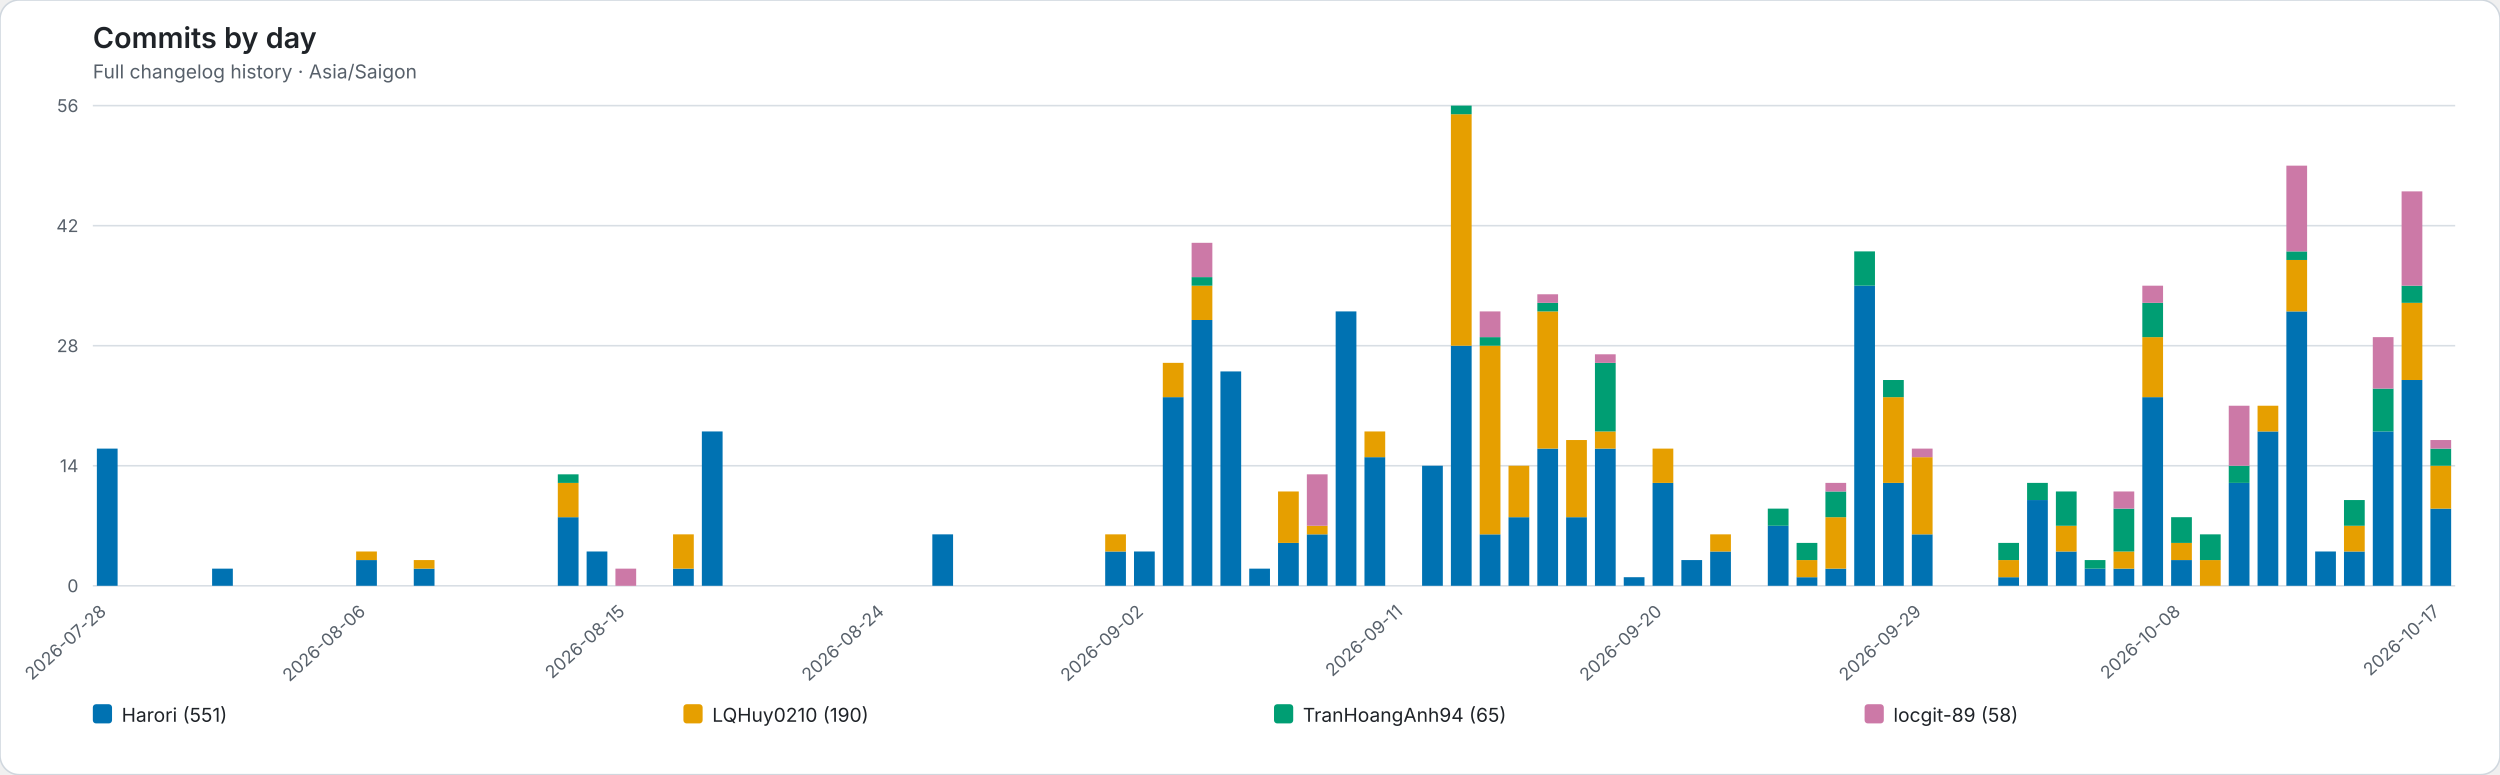
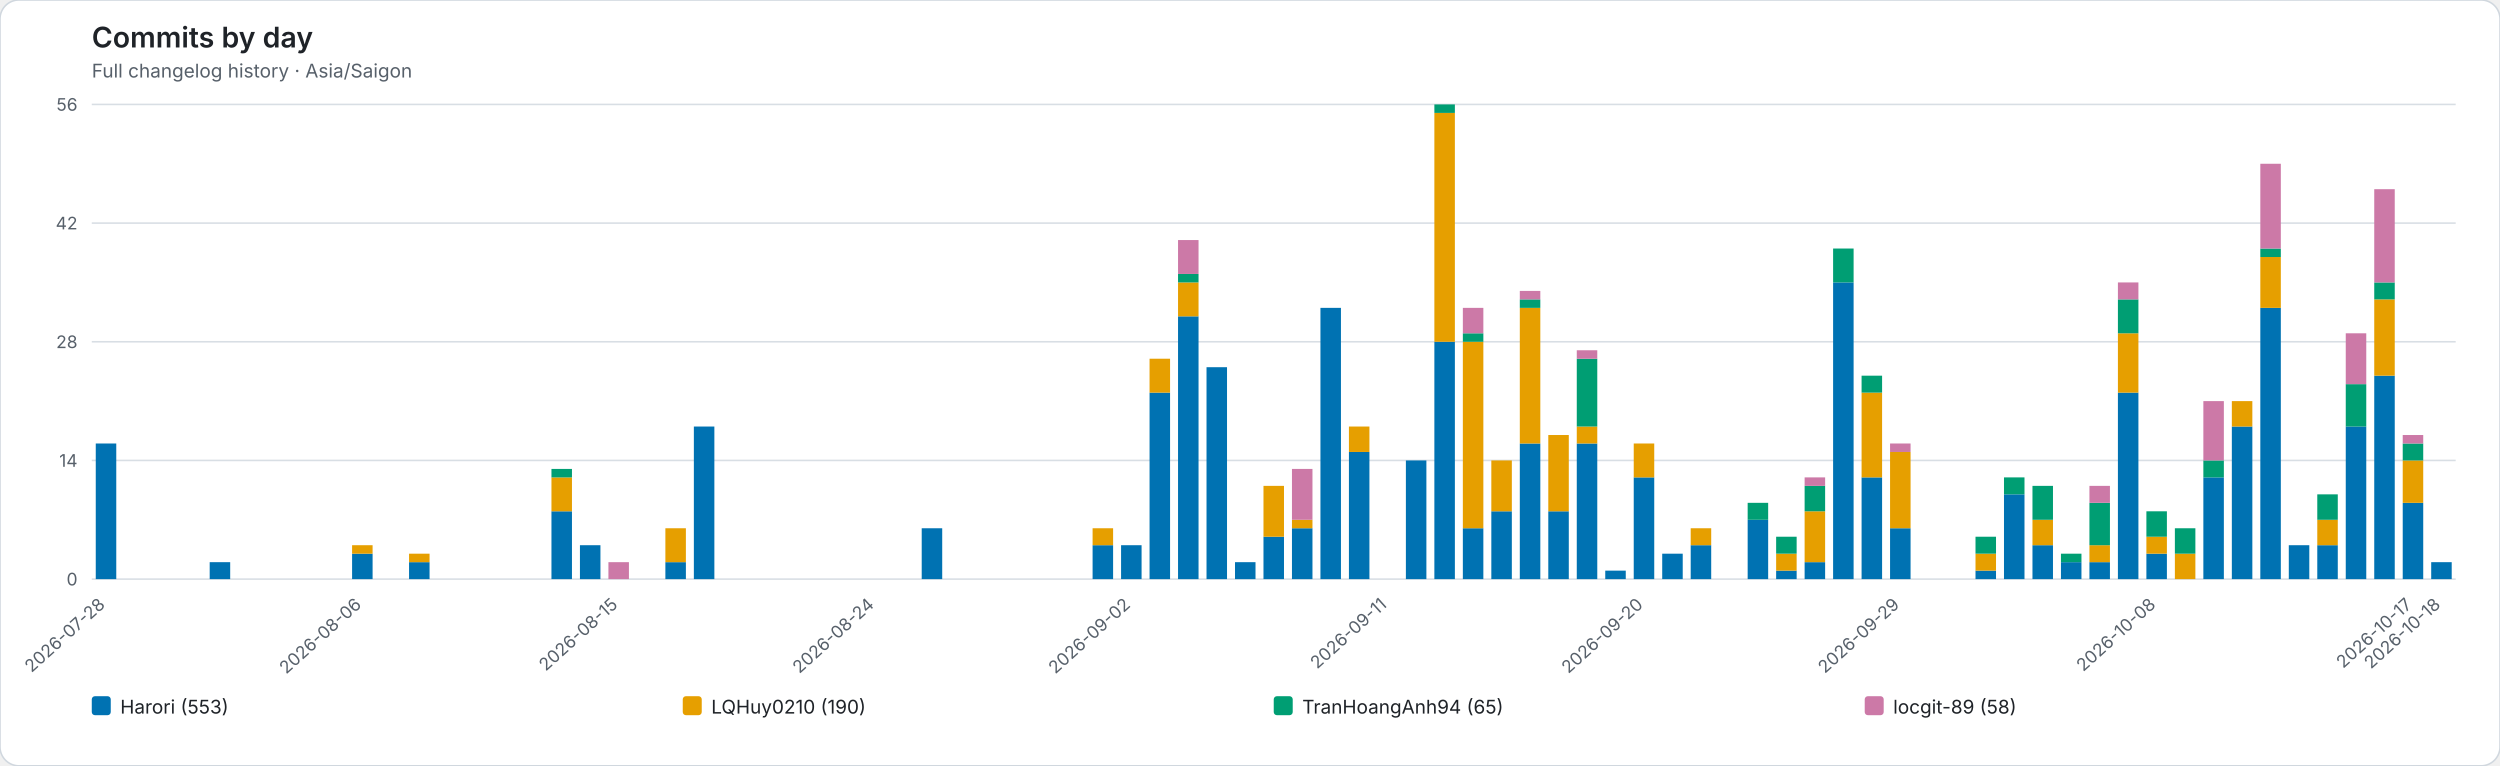
- <svg xmlns="http://www.w3.org/2000/svg" role="img" viewBox="0 0 1562 484">
-   <rect width="1562" height="484" rx="12" fill="#ffffff" stroke="#d0d7de" />
+ <svg xmlns="http://www.w3.org/2000/svg" role="img" viewBox="0 0 1580 484">
+   <rect width="1580" height="484" rx="12" fill="#ffffff" stroke="#d0d7de" />
  <style>text{font-family:system-ui,-apple-system,BlinkMacSystemFont,"Segoe UI",sans-serif}.axis{fill:#57606a;font-size:11px}.heading{fill:#1f2328;font-size:18px;font-weight:600}.subheading{fill:#57606a;font-size:12px}.grid{stroke:#d8dee4;stroke-width:1}.legend{fill:#1f2328;font-size:12px}</style>
  <text class="heading" x="58" y="30">Commits by day</text>
  <text class="subheading" x="58" y="49">Full changelog history · Asia/Saigon</text>
-   <line class="grid" x1="58" y1="366.00" x2="1534" y2="366.00" />
+   <line class="grid" x1="58" y1="366.00" x2="1552" y2="366.00" />
  <text class="axis" x="49" y="370.00" text-anchor="end">0</text>
-   <line class="grid" x1="58" y1="291.00" x2="1534" y2="291.00" />
+   <line class="grid" x1="58" y1="291.00" x2="1552" y2="291.00" />
  <text class="axis" x="49" y="295.00" text-anchor="end">14</text>
-   <line class="grid" x1="58" y1="216.00" x2="1534" y2="216.00" />
+   <line class="grid" x1="58" y1="216.00" x2="1552" y2="216.00" />
  <text class="axis" x="49" y="220.00" text-anchor="end">28</text>
-   <line class="grid" x1="58" y1="141.00" x2="1534" y2="141.00" />
+   <line class="grid" x1="58" y1="141.00" x2="1552" y2="141.00" />
  <text class="axis" x="49" y="145.00" text-anchor="end">42</text>
-   <line class="grid" x1="58" y1="66.00" x2="1534" y2="66.00" />
+   <line class="grid" x1="58" y1="66.00" x2="1552" y2="66.00" />
  <text class="axis" x="49" y="70.00" text-anchor="end">56</text>
  <g data-date="2026-07-28">
    <rect x="60.52" y="280.29" width="12.96" height="85.71" fill="#0072B2" />
  </g>
  <text class="axis" x="67.00" y="383" text-anchor="end" transform="rotate(-42 67.00 383)">2026-07-28</text>
  <g data-date="2026-07-29">
  </g>
  <g data-date="2026-07-30">
  </g>
  <g data-date="2026-07-31">
  </g>
  <g data-date="2026-08-01">
    <rect x="132.52" y="355.29" width="12.96" height="10.71" fill="#0072B2" />
  </g>
  <g data-date="2026-08-02">
  </g>
  <g data-date="2026-08-03">
  </g>
  <g data-date="2026-08-04">
  </g>
  <g data-date="2026-08-05">
  </g>
  <g data-date="2026-08-06">
    <rect x="222.52" y="349.93" width="12.96" height="16.07" fill="#0072B2" />
    <rect x="222.52" y="344.57" width="12.96" height="5.36" fill="#E69F00" />
  </g>
  <text class="axis" x="229.00" y="383" text-anchor="end" transform="rotate(-42 229.00 383)">2026-08-06</text>
  <g data-date="2026-08-07">
  </g>
  <g data-date="2026-08-08">
    <rect x="258.52" y="355.29" width="12.96" height="10.71" fill="#0072B2" />
    <rect x="258.52" y="349.93" width="12.96" height="5.36" fill="#E69F00" />
  </g>
  <g data-date="2026-08-09">
  </g>
  <g data-date="2026-08-10">
  </g>
  <g data-date="2026-08-11">
  </g>
  <g data-date="2026-08-12">
  </g>
  <g data-date="2026-08-13">
    <rect x="348.52" y="323.14" width="12.96" height="42.86" fill="#0072B2" />
    <rect x="348.52" y="301.71" width="12.96" height="21.43" fill="#E69F00" />
    <rect x="348.52" y="296.36" width="12.96" height="5.36" fill="#009E73" />
  </g>
  <g data-date="2026-08-14">
    <rect x="366.52" y="344.57" width="12.96" height="21.43" fill="#0072B2" />
  </g>
  <g data-date="2026-08-15">
    <rect x="384.52" y="355.29" width="12.96" height="10.71" fill="#CC79A7" />
  </g>
  <text class="axis" x="391.00" y="383" text-anchor="end" transform="rotate(-42 391.00 383)">2026-08-15</text>
  <g data-date="2026-08-16">
  </g>
  <g data-date="2026-08-17">
    <rect x="420.52" y="355.29" width="12.96" height="10.71" fill="#0072B2" />
    <rect x="420.52" y="333.86" width="12.96" height="21.43" fill="#E69F00" />
  </g>
  <g data-date="2026-08-18">
    <rect x="438.52" y="269.57" width="12.96" height="96.43" fill="#0072B2" />
  </g>
  <g data-date="2026-08-19">
  </g>
  <g data-date="2026-08-20">
  </g>
  <g data-date="2026-08-21">
  </g>
  <g data-date="2026-08-22">
  </g>
  <g data-date="2026-08-23">
  </g>
  <g data-date="2026-08-24">
  </g>
  <text class="axis" x="553.00" y="383" text-anchor="end" transform="rotate(-42 553.00 383)">2026-08-24</text>
  <g data-date="2026-08-25">
  </g>
  <g data-date="2026-08-26">
    <rect x="582.52" y="333.86" width="12.96" height="32.14" fill="#0072B2" />
  </g>
  <g data-date="2026-08-27">
  </g>
  <g data-date="2026-08-28">
  </g>
  <g data-date="2026-08-29">
  </g>
  <g data-date="2026-08-30">
  </g>
  <g data-date="2026-08-31">
  </g>
  <g data-date="2026-09-01">
    <rect x="690.52" y="344.57" width="12.96" height="21.43" fill="#0072B2" />
    <rect x="690.52" y="333.86" width="12.96" height="10.71" fill="#E69F00" />
  </g>
  <g data-date="2026-09-02">
    <rect x="708.52" y="344.57" width="12.96" height="21.43" fill="#0072B2" />
  </g>
  <text class="axis" x="715.00" y="383" text-anchor="end" transform="rotate(-42 715.00 383)">2026-09-02</text>
  <g data-date="2026-09-03">
    <rect x="726.52" y="248.14" width="12.96" height="117.86" fill="#0072B2" />
    <rect x="726.52" y="226.71" width="12.96" height="21.43" fill="#E69F00" />
  </g>
  <g data-date="2026-09-04">
    <rect x="744.52" y="199.93" width="12.96" height="166.07" fill="#0072B2" />
    <rect x="744.52" y="178.50" width="12.96" height="21.43" fill="#E69F00" />
    <rect x="744.52" y="173.14" width="12.96" height="5.36" fill="#009E73" />
    <rect x="744.52" y="151.71" width="12.96" height="21.43" fill="#CC79A7" />
  </g>
  <g data-date="2026-09-05">
    <rect x="762.52" y="232.07" width="12.96" height="133.93" fill="#0072B2" />
  </g>
  <g data-date="2026-09-06">
    <rect x="780.52" y="355.29" width="12.96" height="10.71" fill="#0072B2" />
  </g>
  <g data-date="2026-09-07">
    <rect x="798.52" y="339.21" width="12.96" height="26.79" fill="#0072B2" />
    <rect x="798.52" y="307.07" width="12.96" height="32.14" fill="#E69F00" />
  </g>
  <g data-date="2026-09-08">
    <rect x="816.52" y="333.86" width="12.96" height="32.14" fill="#0072B2" />
    <rect x="816.52" y="328.50" width="12.96" height="5.36" fill="#E69F00" />
    <rect x="816.52" y="296.36" width="12.96" height="32.14" fill="#CC79A7" />
  </g>
  <g data-date="2026-09-09">
    <rect x="834.52" y="194.57" width="12.96" height="171.43" fill="#0072B2" />
  </g>
  <g data-date="2026-09-10">
    <rect x="852.52" y="285.64" width="12.96" height="80.36" fill="#0072B2" />
    <rect x="852.52" y="269.57" width="12.96" height="16.07" fill="#E69F00" />
  </g>
  <g data-date="2026-09-11">
  </g>
  <text class="axis" x="877.00" y="383" text-anchor="end" transform="rotate(-42 877.00 383)">2026-09-11</text>
  <g data-date="2026-09-12">
    <rect x="888.52" y="291.00" width="12.96" height="75.00" fill="#0072B2" />
  </g>
  <g data-date="2026-09-13">
    <rect x="906.52" y="216.00" width="12.96" height="150.00" fill="#0072B2" />
    <rect x="906.52" y="71.36" width="12.96" height="144.64" fill="#E69F00" />
    <rect x="906.52" y="66.00" width="12.96" height="5.36" fill="#009E73" />
  </g>
  <g data-date="2026-09-14">
    <rect x="924.52" y="333.86" width="12.96" height="32.14" fill="#0072B2" />
    <rect x="924.52" y="216.00" width="12.96" height="117.86" fill="#E69F00" />
    <rect x="924.52" y="210.64" width="12.96" height="5.36" fill="#009E73" />
    <rect x="924.52" y="194.57" width="12.96" height="16.07" fill="#CC79A7" />
  </g>
  <g data-date="2026-09-15">
    <rect x="942.52" y="323.14" width="12.96" height="42.86" fill="#0072B2" />
    <rect x="942.52" y="291.00" width="12.96" height="32.14" fill="#E69F00" />
  </g>
  <g data-date="2026-09-16">
    <rect x="960.52" y="280.29" width="12.96" height="85.71" fill="#0072B2" />
    <rect x="960.52" y="194.57" width="12.96" height="85.71" fill="#E69F00" />
    <rect x="960.52" y="189.21" width="12.96" height="5.36" fill="#009E73" />
    <rect x="960.52" y="183.86" width="12.96" height="5.36" fill="#CC79A7" />
  </g>
  <g data-date="2026-09-17">
    <rect x="978.52" y="323.14" width="12.96" height="42.86" fill="#0072B2" />
    <rect x="978.52" y="274.93" width="12.96" height="48.21" fill="#E69F00" />
  </g>
  <g data-date="2026-09-18">
    <rect x="996.52" y="280.29" width="12.96" height="85.71" fill="#0072B2" />
    <rect x="996.52" y="269.57" width="12.96" height="10.71" fill="#E69F00" />
    <rect x="996.52" y="226.71" width="12.96" height="42.86" fill="#009E73" />
    <rect x="996.52" y="221.36" width="12.96" height="5.36" fill="#CC79A7" />
  </g>
  <g data-date="2026-09-19">
    <rect x="1014.52" y="360.64" width="12.96" height="5.36" fill="#0072B2" />
  </g>
  <g data-date="2026-09-20">
    <rect x="1032.52" y="301.71" width="12.96" height="64.29" fill="#0072B2" />
    <rect x="1032.52" y="280.29" width="12.96" height="21.43" fill="#E69F00" />
  </g>
  <text class="axis" x="1039.00" y="383" text-anchor="end" transform="rotate(-42 1039.00 383)">2026-09-20</text>
  <g data-date="2026-09-21">
    <rect x="1050.52" y="349.93" width="12.96" height="16.07" fill="#0072B2" />
  </g>
  <g data-date="2026-09-22">
    <rect x="1068.52" y="344.57" width="12.96" height="21.43" fill="#0072B2" />
    <rect x="1068.52" y="333.86" width="12.96" height="10.71" fill="#E69F00" />
  </g>
  <g data-date="2026-09-23">
  </g>
  <g data-date="2026-09-24">
    <rect x="1104.52" y="328.50" width="12.96" height="37.50" fill="#0072B2" />
    <rect x="1104.52" y="317.79" width="12.96" height="10.71" fill="#009E73" />
  </g>
  <g data-date="2026-09-25">
    <rect x="1122.52" y="360.64" width="12.96" height="5.36" fill="#0072B2" />
    <rect x="1122.52" y="349.93" width="12.96" height="10.71" fill="#E69F00" />
    <rect x="1122.52" y="339.21" width="12.96" height="10.71" fill="#009E73" />
  </g>
  <g data-date="2026-09-26">
    <rect x="1140.52" y="355.29" width="12.96" height="10.71" fill="#0072B2" />
    <rect x="1140.52" y="323.14" width="12.96" height="32.14" fill="#E69F00" />
    <rect x="1140.52" y="307.07" width="12.96" height="16.07" fill="#009E73" />
    <rect x="1140.52" y="301.71" width="12.96" height="5.36" fill="#CC79A7" />
  </g>
  <g data-date="2026-09-27">
    <rect x="1158.52" y="178.50" width="12.96" height="187.50" fill="#0072B2" />
    <rect x="1158.52" y="157.07" width="12.96" height="21.43" fill="#009E73" />
  </g>
  <g data-date="2026-09-28">
    <rect x="1176.52" y="301.71" width="12.96" height="64.29" fill="#0072B2" />
    <rect x="1176.52" y="248.14" width="12.96" height="53.57" fill="#E69F00" />
    <rect x="1176.52" y="237.43" width="12.96" height="10.71" fill="#009E73" />
  </g>
  <g data-date="2026-09-29">
    <rect x="1194.52" y="333.86" width="12.96" height="32.14" fill="#0072B2" />
    <rect x="1194.52" y="285.64" width="12.96" height="48.21" fill="#E69F00" />
    <rect x="1194.52" y="280.29" width="12.96" height="5.36" fill="#CC79A7" />
  </g>
  <text class="axis" x="1201.00" y="383" text-anchor="end" transform="rotate(-42 1201.00 383)">2026-09-29</text>
  <g data-date="2026-09-30">
  </g>
  <g data-date="2026-10-01">
  </g>
  <g data-date="2026-10-02">
    <rect x="1248.52" y="360.64" width="12.96" height="5.36" fill="#0072B2" />
    <rect x="1248.52" y="349.93" width="12.96" height="10.71" fill="#E69F00" />
    <rect x="1248.52" y="339.21" width="12.96" height="10.71" fill="#009E73" />
  </g>
  <g data-date="2026-10-03">
    <rect x="1266.52" y="312.43" width="12.96" height="53.57" fill="#0072B2" />
    <rect x="1266.52" y="301.71" width="12.96" height="10.71" fill="#009E73" />
  </g>
  <g data-date="2026-10-04">
    <rect x="1284.52" y="344.57" width="12.96" height="21.43" fill="#0072B2" />
    <rect x="1284.52" y="328.50" width="12.96" height="16.07" fill="#E69F00" />
    <rect x="1284.52" y="307.07" width="12.96" height="21.43" fill="#009E73" />
  </g>
  <g data-date="2026-10-05">
    <rect x="1302.52" y="355.29" width="12.96" height="10.71" fill="#0072B2" />
    <rect x="1302.52" y="349.93" width="12.96" height="5.36" fill="#009E73" />
  </g>
  <g data-date="2026-10-06">
    <rect x="1320.52" y="355.29" width="12.96" height="10.71" fill="#0072B2" />
    <rect x="1320.52" y="344.57" width="12.96" height="10.71" fill="#E69F00" />
    <rect x="1320.52" y="317.79" width="12.96" height="26.79" fill="#009E73" />
    <rect x="1320.52" y="307.07" width="12.96" height="10.71" fill="#CC79A7" />
  </g>
  <g data-date="2026-10-07">
    <rect x="1338.52" y="248.14" width="12.96" height="117.86" fill="#0072B2" />
    <rect x="1338.52" y="210.64" width="12.96" height="37.50" fill="#E69F00" />
    <rect x="1338.52" y="189.21" width="12.96" height="21.43" fill="#009E73" />
    <rect x="1338.52" y="178.50" width="12.96" height="10.71" fill="#CC79A7" />
  </g>
  <g data-date="2026-10-08">
    <rect x="1356.52" y="349.93" width="12.96" height="16.07" fill="#0072B2" />
    <rect x="1356.52" y="339.21" width="12.96" height="10.71" fill="#E69F00" />
    <rect x="1356.52" y="323.14" width="12.96" height="16.07" fill="#009E73" />
  </g>
  <text class="axis" x="1363.00" y="383" text-anchor="end" transform="rotate(-42 1363.00 383)">2026-10-08</text>
  <g data-date="2026-10-09">
    <rect x="1374.52" y="349.93" width="12.96" height="16.07" fill="#E69F00" />
    <rect x="1374.52" y="333.86" width="12.96" height="16.07" fill="#009E73" />
  </g>
  <g data-date="2026-10-10">
    <rect x="1392.52" y="301.71" width="12.96" height="64.29" fill="#0072B2" />
    <rect x="1392.52" y="291.00" width="12.96" height="10.71" fill="#009E73" />
    <rect x="1392.52" y="253.50" width="12.96" height="37.50" fill="#CC79A7" />
  </g>
  <g data-date="2026-10-11">
    <rect x="1410.52" y="269.57" width="12.96" height="96.43" fill="#0072B2" />
    <rect x="1410.52" y="253.50" width="12.96" height="16.07" fill="#E69F00" />
  </g>
  <g data-date="2026-10-12">
    <rect x="1428.52" y="194.57" width="12.96" height="171.43" fill="#0072B2" />
    <rect x="1428.52" y="162.43" width="12.96" height="32.14" fill="#E69F00" />
    <rect x="1428.52" y="157.07" width="12.96" height="5.36" fill="#009E73" />
    <rect x="1428.52" y="103.50" width="12.96" height="53.57" fill="#CC79A7" />
  </g>
  <g data-date="2026-10-13">
    <rect x="1446.52" y="344.57" width="12.96" height="21.43" fill="#0072B2" />
  </g>
  <g data-date="2026-10-14">
    <rect x="1464.52" y="344.57" width="12.96" height="21.43" fill="#0072B2" />
    <rect x="1464.52" y="328.50" width="12.96" height="16.07" fill="#E69F00" />
    <rect x="1464.52" y="312.43" width="12.96" height="16.07" fill="#009E73" />
  </g>
  <g data-date="2026-10-15">
    <rect x="1482.52" y="269.57" width="12.96" height="96.43" fill="#0072B2" />
    <rect x="1482.52" y="242.79" width="12.96" height="26.79" fill="#009E73" />
    <rect x="1482.52" y="210.64" width="12.96" height="32.14" fill="#CC79A7" />
  </g>
  <g data-date="2026-10-16">
    <rect x="1500.52" y="237.43" width="12.96" height="128.57" fill="#0072B2" />
    <rect x="1500.52" y="189.21" width="12.96" height="48.21" fill="#E69F00" />
    <rect x="1500.52" y="178.50" width="12.96" height="10.71" fill="#009E73" />
    <rect x="1500.52" y="119.57" width="12.96" height="58.93" fill="#CC79A7" />
  </g>
  <g data-date="2026-10-17">
    <rect x="1518.52" y="317.79" width="12.96" height="48.21" fill="#0072B2" />
    <rect x="1518.52" y="291.00" width="12.96" height="26.79" fill="#E69F00" />
    <rect x="1518.52" y="280.29" width="12.96" height="10.71" fill="#009E73" />
    <rect x="1518.52" y="274.93" width="12.96" height="5.36" fill="#CC79A7" />
  </g>
  <text class="axis" x="1525.00" y="383" text-anchor="end" transform="rotate(-42 1525.00 383)">2026-10-17</text>
+   <g data-date="2026-10-18">
+     <rect x="1536.52" y="355.29" width="12.96" height="10.71" fill="#0072B2" />
+   </g>
+   <text class="axis" x="1543.00" y="383" text-anchor="end" transform="rotate(-42 1543.00 383)">2026-10-18</text>
  <rect x="58.00" y="440" width="12" height="12" rx="2" fill="#0072B2" />
-   <text class="legend" x="76.00" y="451">Harori (551)</text>
-   <rect x="427.00" y="440" width="12" height="12" rx="2" fill="#E69F00" />
-   <text class="legend" x="445.00" y="451">LQHuy0210 (190)</text>
-   <rect x="796.00" y="440" width="12" height="12" rx="2" fill="#009E73" />
-   <text class="legend" x="814.00" y="451">TranHoangAnh94 (65)</text>
-   <rect x="1165.00" y="440" width="12" height="12" rx="2" fill="#CC79A7" />
-   <text class="legend" x="1183.00" y="451">locgit-89 (58)</text>
+   <text class="legend" x="76.00" y="451">Harori (553)</text>
+   <rect x="431.50" y="440" width="12" height="12" rx="2" fill="#E69F00" />
+   <text class="legend" x="449.50" y="451">LQHuy0210 (190)</text>
+   <rect x="805.00" y="440" width="12" height="12" rx="2" fill="#009E73" />
+   <text class="legend" x="823.00" y="451">TranHoangAnh94 (65)</text>
+   <rect x="1178.50" y="440" width="12" height="12" rx="2" fill="#CC79A7" />
+   <text class="legend" x="1196.50" y="451">locgit-89 (58)</text>
</svg>
